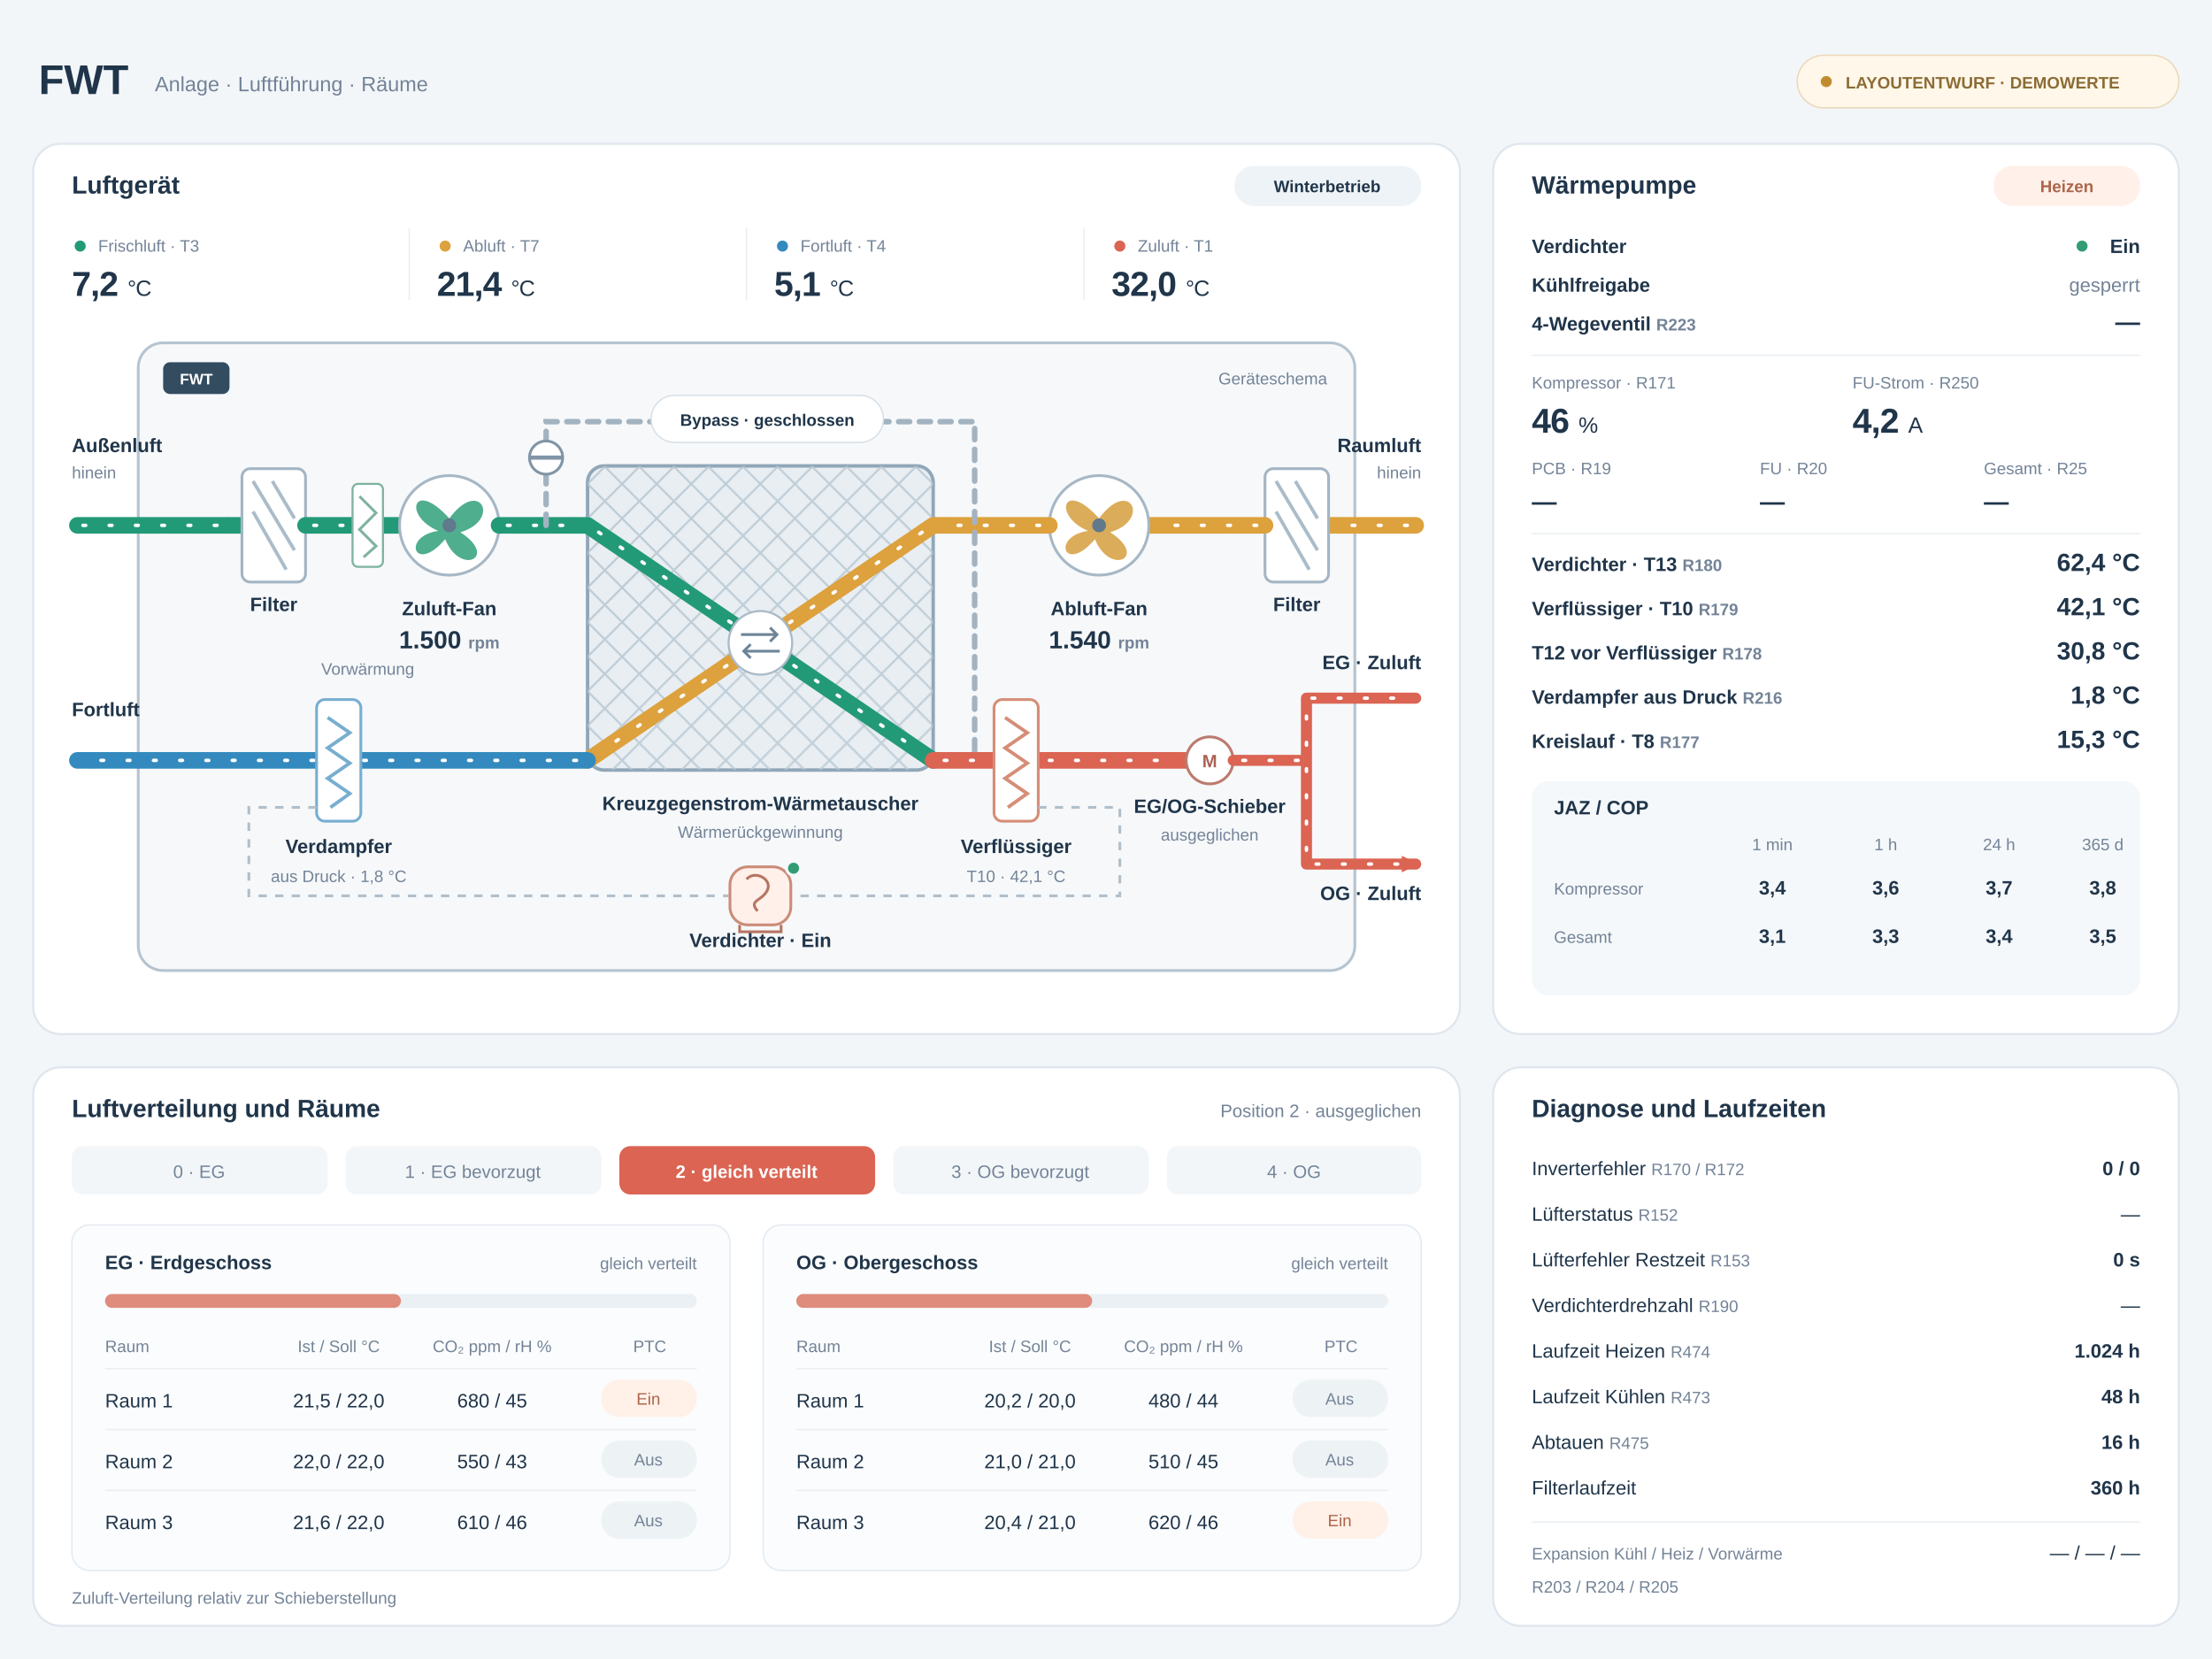
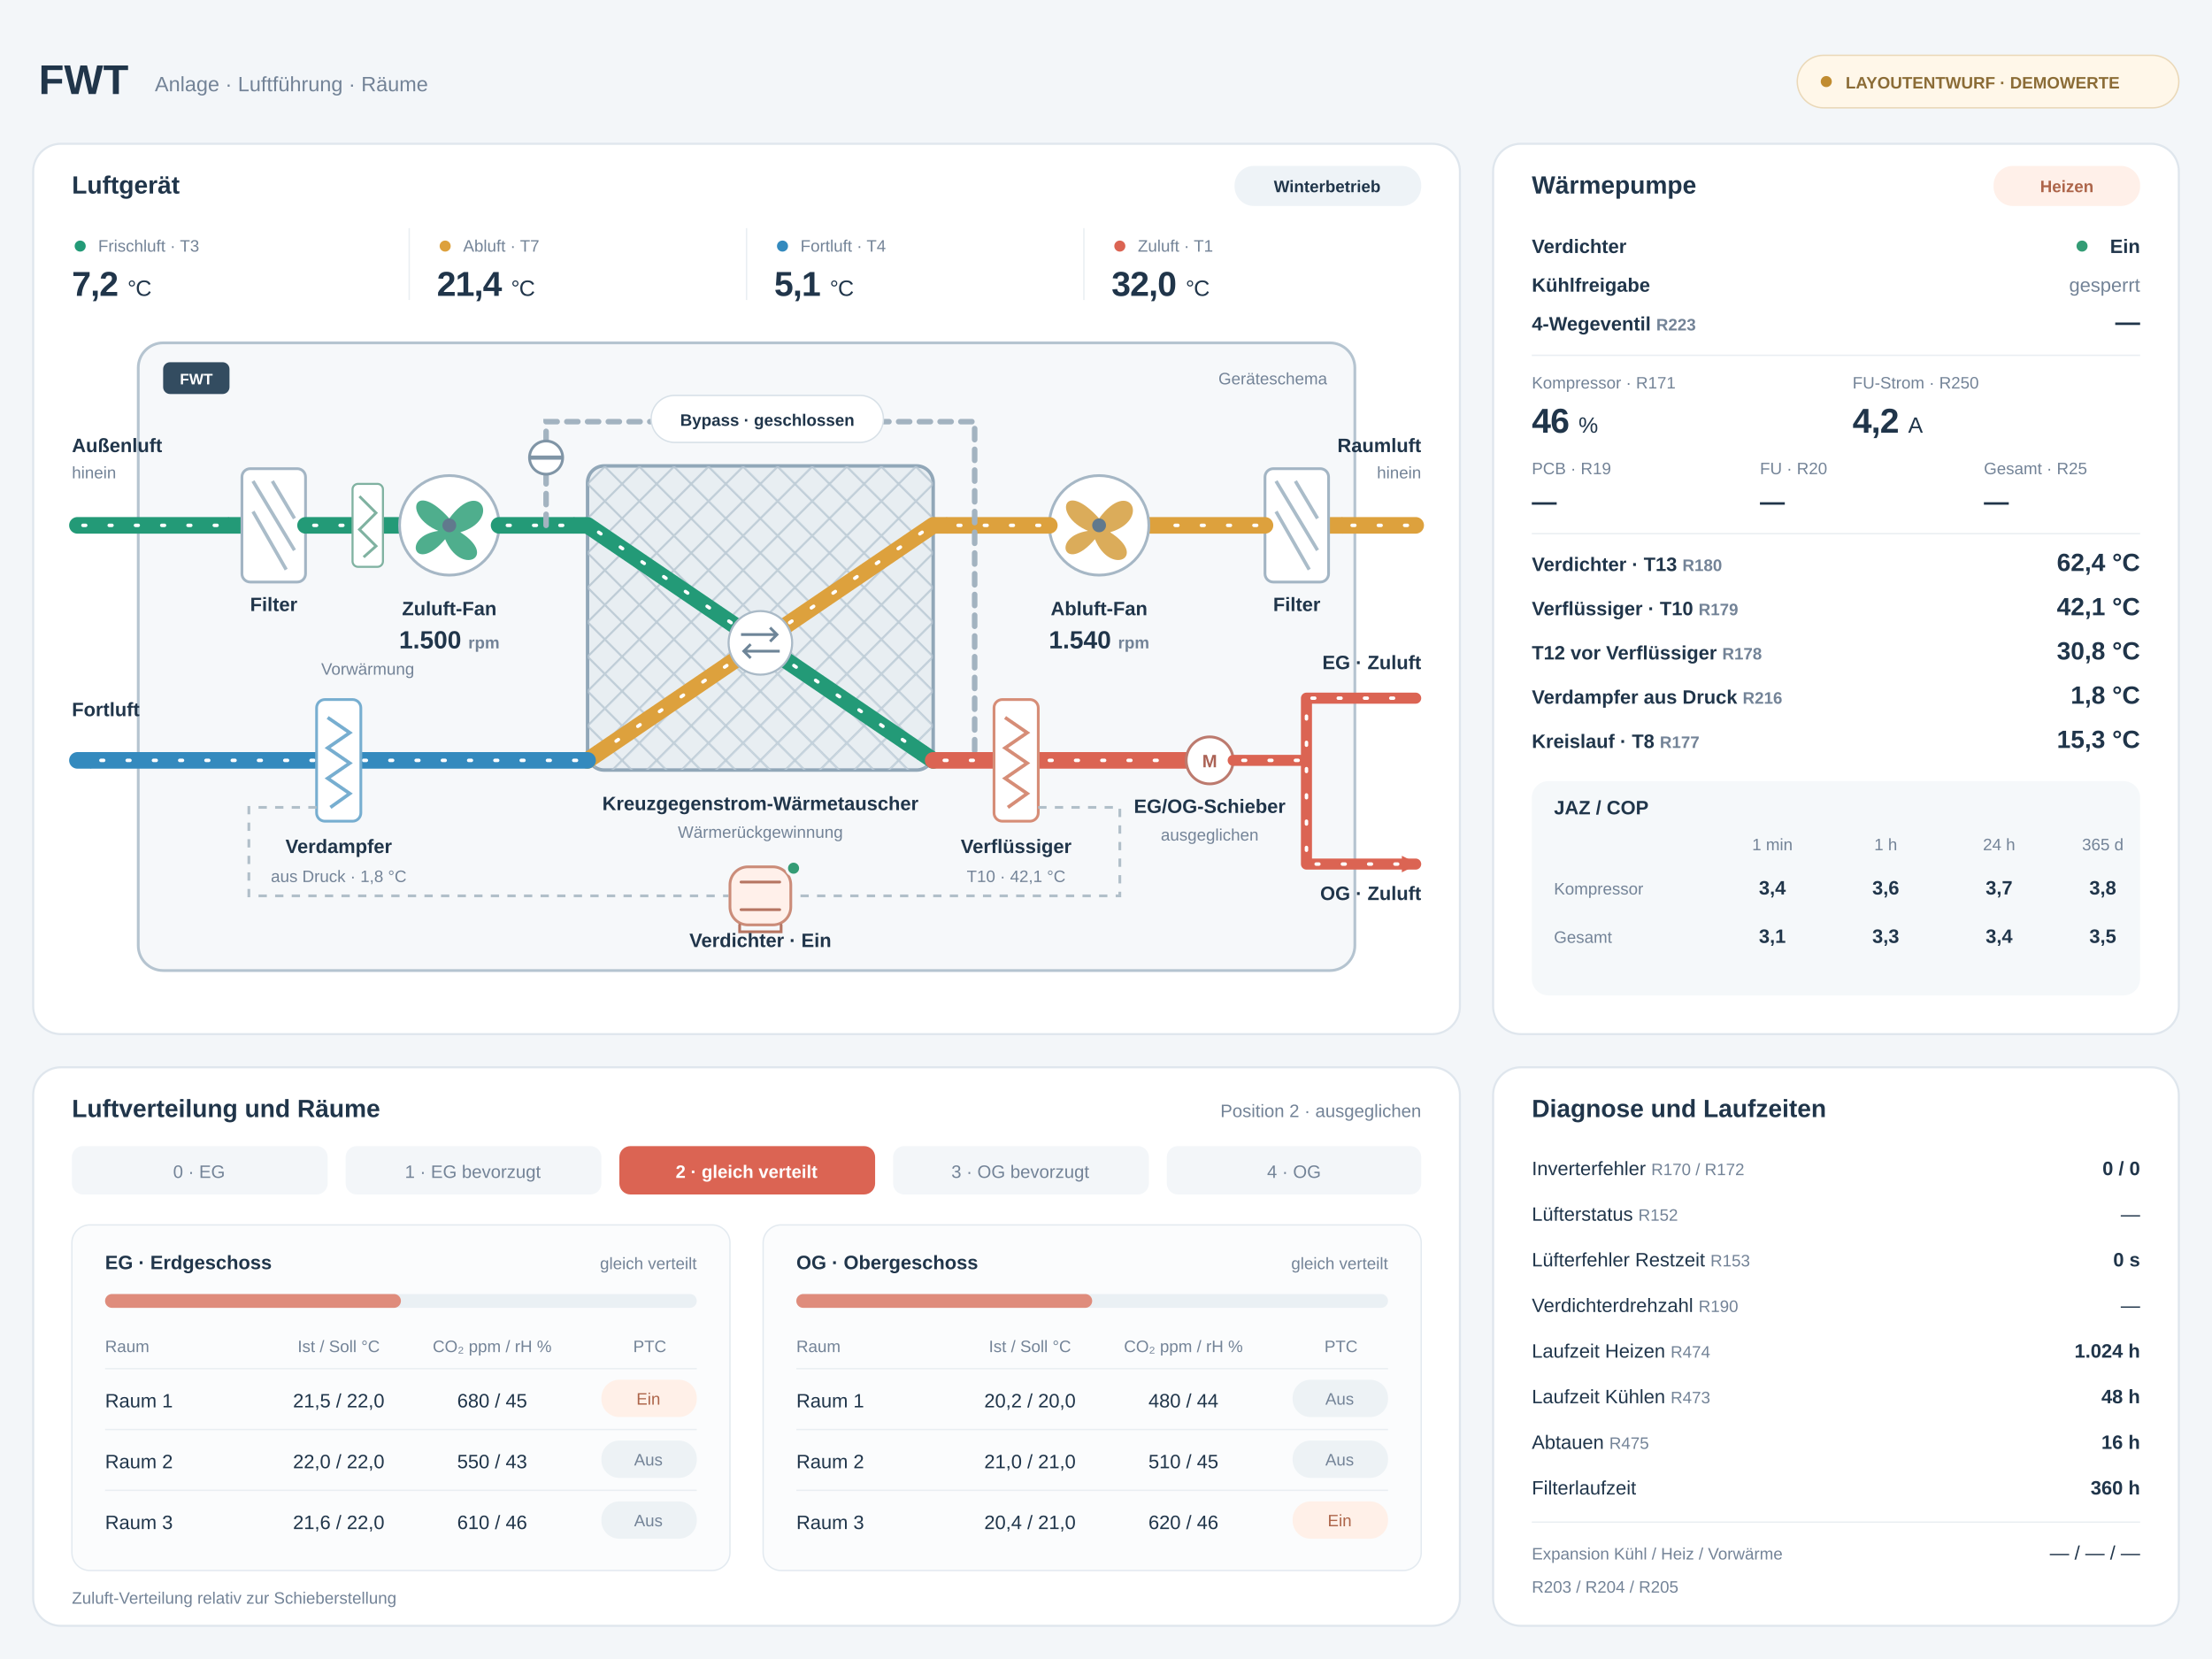
<svg xmlns="http://www.w3.org/2000/svg" viewBox="0 0 1600 1200" fill="#20354a" role="img" aria-labelledby="title desc">
  <defs>
    <style>
    text{font-family:"Segoe UI",Arial,sans-serif}
    .heading{font-size:18px;font-weight:650}
    .label{font-size:14px;font-weight:600}
    .small{font-size:12px;fill:#738397}
    .muted{fill:#738397}
    .reading{font-size:25px;font-weight:650;letter-spacing:-.5px}
    .value{font-size:18px;font-weight:600}
    .panel{fill:#fff;stroke:#dfe6ed;stroke-width:1.5}
    .pipe{fill:none;stroke-width:12;stroke-linecap:round;stroke-linejoin:round}
    .particles{fill:none;stroke:#fff;stroke-width:2.5;stroke-linecap:round;stroke-dasharray:2 17}
    .rule{stroke:#e9eef2;stroke-width:1}
  </style>
    <pattern id="plates" width="25" height="25" patternUnits="userSpaceOnUse">
      <path d="M0 0L25 25M0 25L25 0" fill="none" stroke="#b4c3cf" stroke-width="1.5" />
    </pattern>
    <clipPath id="coreClip">
      <rect x="425" y="337" width="250" height="220" rx="12" />
    </clipPath>
    <marker id="a-green" markerWidth="12" markerHeight="12" markerUnits="userSpaceOnUse" refX="10" refY="6" orient="auto">
      <path d="M0 0L12 6L0 12Z" fill="#239a77" />
    </marker>
    <marker id="a-amber" markerWidth="12" markerHeight="12" markerUnits="userSpaceOnUse" refX="10" refY="6" orient="auto">
      <path d="M0 0L12 6L0 12Z" fill="#dda13d" />
    </marker>
    <marker id="a-blue" markerWidth="12" markerHeight="12" markerUnits="userSpaceOnUse" refX="10" refY="6" orient="auto">
      <path d="M0 0L12 6L0 12Z" fill="#348abe" />
    </marker>
    <marker id="a-red" markerWidth="12" markerHeight="12" markerUnits="userSpaceOnUse" refX="10" refY="6" orient="auto">
      <path d="M0 0L12 6L0 12Z" fill="#db6453" />
    </marker>
    <g id="rotor">
      <circle r="36" fill="#fff" stroke="#a6b7c5" stroke-width="2" />
      <path d="M0 -5C-26 -34 -34 -7 -8 4C-35 8 -25 36 -3 10C8 37 36 23 8 5C38 -4 22 -35 0 -5Z" fill="currentColor" />
      <circle r="5" fill="#61798d" />
    </g>
    <g id="filter">
      <rect width="46" height="82" rx="6" fill="#fff" stroke="#a3b5c4" stroke-width="2" />
      <path d="M8 9L38 59M8 31L32 73M22 9L38 36" stroke="#aabcc9" stroke-width="2.5" />
    </g>
    <g id="coil">
      <rect x="-16" y="-44" width="32" height="88" rx="6" fill="#fff" stroke="currentColor" stroke-width="2" />
      <path d="M-8 -31L8 -20L-8 -9L8 2L-8 13L8 24L-6 34" fill="none" stroke="currentColor" stroke-width="2.5" />
    </g>
  </defs>
  <rect width="1600" height="1200" fill="#f3f6f9" />
  <text x="28" y="68" font-size="30" font-weight="700">FWT</text>
  <text x="112" y="66" font-size="15" class="muted">Anlage · Luftführung · Räume</text>
  <rect x="1300" y="40" width="276" height="38" rx="19" fill="#fff7e9" stroke="#ead8b8" />
  <circle cx="1321" cy="59" r="4" fill="#c18c30" />
  <text x="1335" y="64" font-size="12" font-weight="600" fill="#8b6c36">LAYOUTENTWURF · DEMOWERTE</text>
  <rect class="panel" x="24" y="104" width="1032" height="644" rx="20" />
  <rect class="panel" x="1080" y="104" width="496" height="644" rx="20" />
  <rect class="panel" x="24" y="772" width="1032" height="404" rx="20" />
  <rect class="panel" x="1080" y="772" width="496" height="404" rx="20" />
  <text class="heading" x="52" y="140">Luftgerät</text>
  <rect x="893" y="120" width="135" height="29" rx="14" fill="#eef3f7" />
  <text x="960" y="139" font-size="12" font-weight="600" text-anchor="middle">Winterbetrieb</text>
  <path d="M296 165V217M540 165V217M784 165V217" class="rule" />
  <circle cx="58" cy="178" r="4" fill="#239a77" />
  <text class="small" x="71" y="182">Frischluft · T3</text>
  <text class="reading" x="52" y="214">7,2 <tspan font-size="16" font-weight="400">°C</tspan>
  </text>
  <circle cx="322" cy="178" r="4" fill="#dda13d" />
  <text class="small" x="335" y="182">Abluft · T7</text>
  <text class="reading" x="316" y="214">21,4 <tspan font-size="16" font-weight="400">°C</tspan>
  </text>
  <circle cx="566" cy="178" r="4" fill="#348abe" />
  <text class="small" x="579" y="182">Fortluft · T4</text>
  <text class="reading" x="560" y="214">5,1 <tspan font-size="16" font-weight="400">°C</tspan>
  </text>
  <circle cx="810" cy="178" r="4" fill="#db6453" />
  <text class="small" x="823" y="182">Zuluft · T1</text>
  <text class="reading" x="804" y="214">32,0 <tspan font-size="16" font-weight="400">°C</tspan>
  </text>
  <rect x="100" y="248" width="880" height="454" rx="18" fill="#f6f8fa" stroke="#b5c4d0" stroke-width="2" />
  <rect x="118" y="262" width="48" height="23" rx="5" fill="#334c60" />
  <text x="142" y="278" font-size="11" fill="#fff" text-anchor="middle" font-weight="700">FWT</text>
  <text class="small" x="960" y="278" text-anchor="end">Geräteschema</text>
  <text class="label" x="52" y="327">Außenluft</text>
  <text class="small" x="52" y="346">hinein</text>
  <text class="label" x="1028" y="327" text-anchor="end">Raumluft</text>
  <text class="small" x="1028" y="346" text-anchor="end">hinein</text>
  <text class="label" x="52" y="518">Fortluft</text>
  <text class="label" x="1028" y="484" text-anchor="end">EG · Zuluft</text>
  <text class="label" x="1028" y="651" text-anchor="end">OG · Zuluft</text>
  <path class="pipe" d="M56 380H175" stroke="#239a77" marker-end="url(#a-green)" />
  <path class="particles" d="M60 380H167" />
  <use href="#filter" x="175" y="339" />
  <path class="pipe" d="M221 380H289" stroke="#239a77" />
  <path class="particles" d="M227 380H282" />
  <g transform="translate(266 380)" color="#80b2a1">
    <rect x="-11" y="-30" width="22" height="60" rx="4" fill="#fff" stroke="currentColor" stroke-width="1.5" />
    <path d="M-6 -21L6 -9L-6 3L6 15L-3 23" fill="none" stroke="currentColor" stroke-width="2" />
  </g>
  <use href="#rotor" x="325" y="380" color="#4fae8d" />
  <path class="pipe" d="M361 380H425" stroke="#239a77" marker-end="url(#a-green)" />
  <path class="particles" d="M367 380H416" />
  <text class="label" x="198" y="442" text-anchor="middle">Filter</text>
  <text class="small" x="266" y="488" text-anchor="middle">Vorwärmung</text>
  <text class="label" x="325" y="445" text-anchor="middle">Zuluft-Fan</text>
  <text class="value" x="325" y="469" text-anchor="middle">1.500 <tspan class="small">rpm</tspan>
  </text>
  <path class="pipe" d="M1024 380H961" stroke="#dda13d" marker-end="url(#a-amber)" />
  <path class="particles" d="M1018 380H970" />
  <use href="#filter" x="915" y="339" />
  <path class="pipe" d="M915 380H831" stroke="#dda13d" />
  <path class="particles" d="M909 380H839" />
  <use href="#rotor" x="795" y="380" color="#dbac5a" />
  <path class="pipe" d="M759 380H675" stroke="#dda13d" marker-end="url(#a-amber)" />
  <path class="particles" d="M752 380H683" />
  <text class="label" x="938" y="442" text-anchor="middle">Filter</text>
  <text class="label" x="795" y="445" text-anchor="middle">Abluft-Fan</text>
  <text class="value" x="795" y="469" text-anchor="middle">1.540 <tspan class="small">rpm</tspan>
  </text>
  <path d="M395 380V305H705V550" fill="none" stroke="#a3b3c0" stroke-width="4" stroke-dasharray="8 7" stroke-linecap="round" />
  <circle cx="395" cy="331" r="12" fill="#fff" stroke="#8095a6" stroke-width="2" />
  <path d="M383 331H407" stroke="#8095a6" stroke-width="3" />
  <rect x="471" y="286" width="168" height="34" rx="17" fill="#fff" stroke="#d7e0e7" />
  <text x="555" y="308" font-size="12" text-anchor="middle" font-weight="600">Bypass · geschlossen</text>
  <rect x="425" y="337" width="250" height="220" rx="12" fill="#e8eef2" stroke="#91a7b8" stroke-width="2.5" />
  <rect x="425" y="337" width="250" height="220" fill="url(#plates)" clip-path="url(#coreClip)" opacity=".8" />
  <path class="pipe" d="M425 380L675 550" stroke="#239a77" marker-end="url(#a-green)" />
  <path class="particles" d="M433 385L666 544" />
  <path class="pipe" d="M675 380L425 550" stroke="#dda13d" marker-end="url(#a-amber)" />
  <path class="particles" d="M667 385L434 544" />
  <circle cx="550" cy="465" r="23" fill="#fff" stroke="#aabac7" stroke-width="1.5" />
  <path d="M536 459H561M557 454L562 459L557 464M564 471H539M543 466L538 471L543 476" fill="none" stroke="#6e8598" stroke-width="2" />
  <text class="label" x="550" y="586" text-anchor="middle">Kreuzgegenstrom-Wärmetauscher</text>
  <text class="small" x="550" y="606" text-anchor="middle">Wärmerückgewinnung</text>
  <path class="pipe" d="M425 550H56" stroke="#348abe" marker-end="url(#a-blue)" />
  <path class="particles" d="M417 550H64" />
  <use href="#coil" x="245" y="550" color="#77aed0" />
  <text class="label" x="245" y="617" text-anchor="middle">Verdampfer</text>
  <text class="small" x="245" y="638" text-anchor="middle">aus Druck · 1,8 °C</text>
  <path class="pipe" d="M675 550H858" stroke="#db6453" />
  <path class="particles" d="M683 550H850" />
  <use href="#coil" x="735" y="550" color="#d68d77" />
  <text class="label" x="735" y="617" text-anchor="middle">Verflüssiger</text>
  <text class="small" x="735" y="638" text-anchor="middle">T10 · 42,1 °C</text>
  <path d="M229 584H180V648H527M751 584H810V648H573" fill="none" stroke="#b1bfc9" stroke-width="2" stroke-dasharray="6 6" />
  <rect x="528" y="627" width="44" height="42" rx="13" fill="#fff0ea" stroke="#cb8c79" stroke-width="2" />
-   <path d="M535 669V674H565V669M540 636C546 629 559 636 555 644S541 651 548 659" fill="none" stroke="#b67562" stroke-width="2" />
+   <path d="M535 669V674H565V669M536 638H564M536 658H564" fill="none" stroke="#b67562" stroke-width="2" stroke-linecap="round" />
  <circle cx="574" cy="628" r="5" fill="#349c75" stroke="#f6f8fa" stroke-width="2" />
  <text class="label" x="550" y="685" text-anchor="middle">Verdichter · Ein</text>
  <circle cx="875" cy="550" r="17" fill="#fff" stroke="#bc7a6e" stroke-width="2" />
  <text x="875" y="555" font-size="13" font-weight="700" text-anchor="middle" fill="#ab6255">M</text>
  <path d="M892 550H945V505H1024M945 550V625H1024" fill="none" stroke="#db6453" stroke-width="8" stroke-linecap="round" stroke-linejoin="round" marker-end="url(#a-red)" />
  <path class="particles" d="M899 550H945V505H1016M945 556V625H1016" />
  <text class="label" x="875" y="588" text-anchor="middle">EG/OG-Schieber</text>
  <text class="small" x="875" y="608" text-anchor="middle">ausgeglichen</text>
  <text class="heading" x="1108" y="140">Wärmepumpe</text>
  <rect x="1442" y="120" width="106" height="29" rx="14" fill="#fff0e9" />
  <text x="1495" y="139" text-anchor="middle" font-size="12" font-weight="600" fill="#ad654a">Heizen</text>
  <text class="label" x="1108" y="183">Verdichter</text>
  <circle cx="1506" cy="178" r="4" fill="#349c75" />
  <text class="label" x="1548" y="183" text-anchor="end">Ein</text>
  <text class="label" x="1108" y="211">Kühlfreigabe</text>
  <text x="1548" y="211" font-size="14" text-anchor="end" class="muted">gesperrt</text>
  <text class="label" x="1108" y="239">4-Wegeventil <tspan class="small">R223</tspan>
  </text>
  <text class="value" x="1548" y="239" text-anchor="end">—</text>
  <path class="rule" d="M1108 257H1548" />
  <text class="small" x="1108" y="281">Kompressor · R171</text>
  <text class="reading" x="1108" y="313">46 <tspan font-size="16" font-weight="400">%</tspan>
  </text>
  <text class="small" x="1340" y="281">FU-Strom · R250</text>
  <text class="reading" x="1340" y="313">4,2 <tspan font-size="16" font-weight="400">A</tspan>
  </text>
  <text class="small" x="1108" y="343">PCB · R19</text>
  <text class="value" x="1108" y="369">—</text>
  <text class="small" x="1273" y="343">FU · R20</text>
  <text class="value" x="1273" y="369">—</text>
  <text class="small" x="1435" y="343">Gesamt · R25</text>
  <text class="value" x="1435" y="369">—</text>
  <path class="rule" d="M1108 386H1548" />
  <text class="label" x="1108" y="413">Verdichter · T13 <tspan class="small">R180</tspan>
  </text>
  <text class="value" x="1548" y="413" text-anchor="end">62,4 °C</text>
  <text class="label" x="1108" y="445">Verflüssiger · T10 <tspan class="small">R179</tspan>
  </text>
  <text class="value" x="1548" y="445" text-anchor="end">42,1 °C</text>
  <text class="label" x="1108" y="477">T12 vor Verflüssiger <tspan class="small">R178</tspan>
  </text>
  <text class="value" x="1548" y="477" text-anchor="end">30,8 °C</text>
  <text class="label" x="1108" y="509">Verdampfer aus Druck <tspan class="small">R216</tspan>
  </text>
  <text class="value" x="1548" y="509" text-anchor="end">1,8 °C</text>
  <text class="label" x="1108" y="541">Kreislauf · T8 <tspan class="small">R177</tspan>
  </text>
  <text class="value" x="1548" y="541" text-anchor="end">15,3 °C</text>
  <rect x="1108" y="565" width="440" height="155" rx="12" fill="#f5f8fa" />
  <text class="label" x="1124" y="589">JAZ / COP</text>
  <g text-anchor="middle">
    <text class="small" x="1282" y="615">1 min</text>
    <text class="small" x="1364" y="615">1 h</text>
    <text class="small" x="1446" y="615">24 h</text>
    <text class="small" x="1521" y="615">365 d</text>
    <text class="label" x="1282" y="647">3,4</text>
    <text class="label" x="1364" y="647">3,6</text>
    <text class="label" x="1446" y="647">3,7</text>
    <text class="label" x="1521" y="647">3,8</text>
    <text class="label" x="1282" y="682">3,1</text>
    <text class="label" x="1364" y="682">3,3</text>
    <text class="label" x="1446" y="682">3,4</text>
    <text class="label" x="1521" y="682">3,5</text>
  </g>
  <text class="small" x="1124" y="647">Kompressor</text>
  <text class="small" x="1124" y="682">Gesamt</text>
  <text class="heading" x="52" y="808">Luftverteilung und Räume</text>
  <text x="1028" y="808" font-size="13" class="muted" text-anchor="end">Position 2 · ausgeglichen</text>
  <g text-anchor="middle" font-size="13">
    <rect x="52" y="829" width="185" height="35" rx="8" fill="#f3f6f9" />
    <text x="144" y="852" class="muted">0 · EG</text>
    <rect x="250" y="829" width="185" height="35" rx="8" fill="#f3f6f9" />
    <text x="342" y="852" class="muted">1 · EG bevorzugt</text>
    <rect x="448" y="829" width="185" height="35" rx="8" fill="#db6453" />
    <text x="540" y="852" fill="#fff" font-weight="600">2 · gleich verteilt</text>
    <rect x="646" y="829" width="185" height="35" rx="8" fill="#f3f6f9" />
    <text x="738" y="852" class="muted">3 · OG bevorzugt</text>
    <rect x="844" y="829" width="184" height="35" rx="8" fill="#f3f6f9" />
    <text x="936" y="852" class="muted">4 · OG</text>
  </g>
  <rect x="52" y="886" width="476" height="250" rx="13" fill="#fbfcfd" stroke="#e3eaf0" />
  <text class="label" x="76" y="918">EG · Erdgeschoss</text>
  <text class="small" x="504" y="918" text-anchor="end">gleich verteilt</text>
  <rect x="76" y="936" width="428" height="10" rx="5" fill="#eaf0f4" />
  <rect x="76" y="936" width="214" height="10" rx="5" fill="#df8c7c" />
  <text class="small" x="76" y="978">Raum</text>
  <text class="small" x="245" y="978" text-anchor="middle">Ist / Soll °C</text>
  <text class="small" x="356" y="978" text-anchor="middle">CO₂ ppm / rH %</text>
  <text class="small" x="470" y="978" text-anchor="middle">PTC</text>
  <path d="M76 990H504M76 1034H504M76 1078H504" class="rule" />
  <g font-size="14">
    <text x="76" y="1018">Raum 1</text>
    <text x="245" y="1018" text-anchor="middle">21,5 / 22,0</text>
    <text x="356" y="1018" text-anchor="middle">680 / 45</text>
    <text x="76" y="1062">Raum 2</text>
    <text x="245" y="1062" text-anchor="middle">22,0 / 22,0</text>
    <text x="356" y="1062" text-anchor="middle">550 / 43</text>
    <text x="76" y="1106">Raum 3</text>
    <text x="245" y="1106" text-anchor="middle">21,6 / 22,0</text>
    <text x="356" y="1106" text-anchor="middle">610 / 46</text>
  </g>
  <rect x="435" y="998" width="69" height="27" rx="13" fill="#fff0e8" />
  <text x="469" y="1016" text-anchor="middle" font-size="12" fill="#ad654a">Ein</text>
  <rect x="435" y="1042" width="69" height="27" rx="13" fill="#edf2f5" />
  <text x="469" y="1060" text-anchor="middle" class="small">Aus</text>
  <rect x="435" y="1086" width="69" height="27" rx="13" fill="#edf2f5" />
  <text x="469" y="1104" text-anchor="middle" class="small">Aus</text>
  <rect x="552" y="886" width="476" height="250" rx="13" fill="#fbfcfd" stroke="#e3eaf0" />
  <text class="label" x="576" y="918">OG · Obergeschoss</text>
  <text class="small" x="1004" y="918" text-anchor="end">gleich verteilt</text>
  <rect x="576" y="936" width="428" height="10" rx="5" fill="#eaf0f4" />
  <rect x="576" y="936" width="214" height="10" rx="5" fill="#df8c7c" />
  <text class="small" x="576" y="978">Raum</text>
  <text class="small" x="745" y="978" text-anchor="middle">Ist / Soll °C</text>
  <text class="small" x="856" y="978" text-anchor="middle">CO₂ ppm / rH %</text>
  <text class="small" x="970" y="978" text-anchor="middle">PTC</text>
  <path d="M576 990H1004M576 1034H1004M576 1078H1004" class="rule" />
  <g font-size="14">
    <text x="576" y="1018">Raum 1</text>
    <text x="745" y="1018" text-anchor="middle">20,2 / 20,0</text>
    <text x="856" y="1018" text-anchor="middle">480 / 44</text>
    <text x="576" y="1062">Raum 2</text>
    <text x="745" y="1062" text-anchor="middle">21,0 / 21,0</text>
    <text x="856" y="1062" text-anchor="middle">510 / 45</text>
    <text x="576" y="1106">Raum 3</text>
    <text x="745" y="1106" text-anchor="middle">20,4 / 21,0</text>
    <text x="856" y="1106" text-anchor="middle">620 / 46</text>
  </g>
  <rect x="935" y="998" width="69" height="27" rx="13" fill="#edf2f5" />
  <text x="969" y="1016" text-anchor="middle" class="small">Aus</text>
  <rect x="935" y="1042" width="69" height="27" rx="13" fill="#edf2f5" />
  <text x="969" y="1060" text-anchor="middle" class="small">Aus</text>
  <rect x="935" y="1086" width="69" height="27" rx="13" fill="#fff0e8" />
  <text x="969" y="1104" text-anchor="middle" font-size="12" fill="#ad654a">Ein</text>
  <text class="small" x="52" y="1160">Zuluft-Verteilung relativ zur Schieberstellung</text>
  <text class="heading" x="1108" y="808">Diagnose und Laufzeiten</text>
  <g font-size="14">
    <text x="1108" y="850">Inverterfehler <tspan class="small">R170 / R172</tspan>
    </text>
    <text x="1548" y="850" text-anchor="end" font-weight="600">0 / 0</text>
    <text x="1108" y="883">Lüfterstatus <tspan class="small">R152</tspan>
    </text>
    <text x="1548" y="883" text-anchor="end">—</text>
    <text x="1108" y="916">Lüfterfehler Restzeit <tspan class="small">R153</tspan>
    </text>
    <text x="1548" y="916" text-anchor="end" font-weight="600">0 s</text>
    <text x="1108" y="949">Verdichterdrehzahl <tspan class="small">R190</tspan>
    </text>
    <text x="1548" y="949" text-anchor="end">—</text>
    <text x="1108" y="982">Laufzeit Heizen <tspan class="small">R474</tspan>
    </text>
    <text x="1548" y="982" text-anchor="end" font-weight="600">1.024 h</text>
    <text x="1108" y="1015">Laufzeit Kühlen <tspan class="small">R473</tspan>
    </text>
    <text x="1548" y="1015" text-anchor="end" font-weight="600">48 h</text>
    <text x="1108" y="1048">Abtauen <tspan class="small">R475</tspan>
    </text>
    <text x="1548" y="1048" text-anchor="end" font-weight="600">16 h</text>
    <text x="1108" y="1081">Filterlaufzeit</text>
    <text x="1548" y="1081" text-anchor="end" font-weight="600">360 h</text>
  </g>
  <path class="rule" d="M1108 1101H1548" />
  <text class="small" x="1108" y="1128">Expansion Kühl / Heiz / Vorwärme</text>
  <text x="1548" y="1128" font-size="14" text-anchor="end">— / — / —</text>
  <text class="small" x="1108" y="1152">R203 / R204 / R205</text>
</svg>
